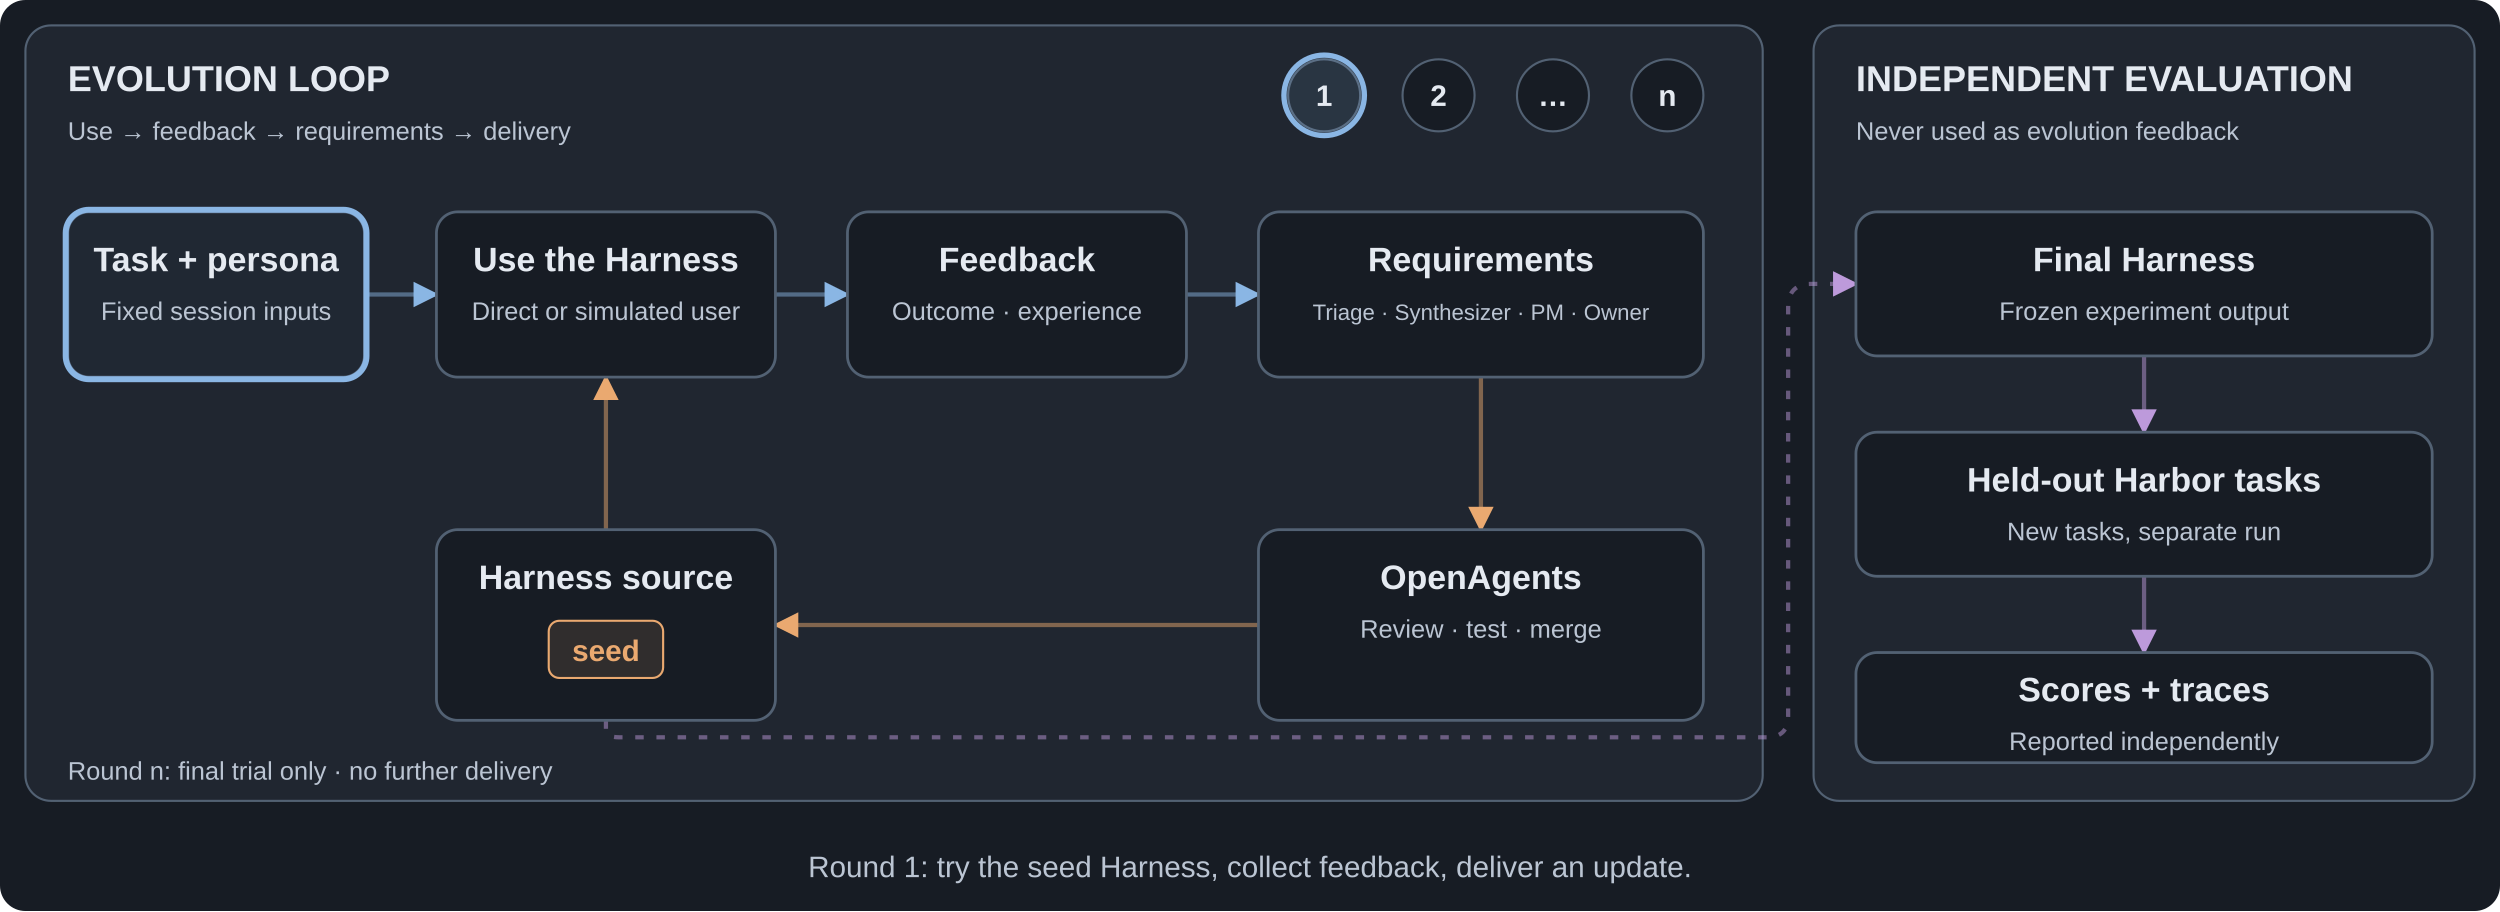
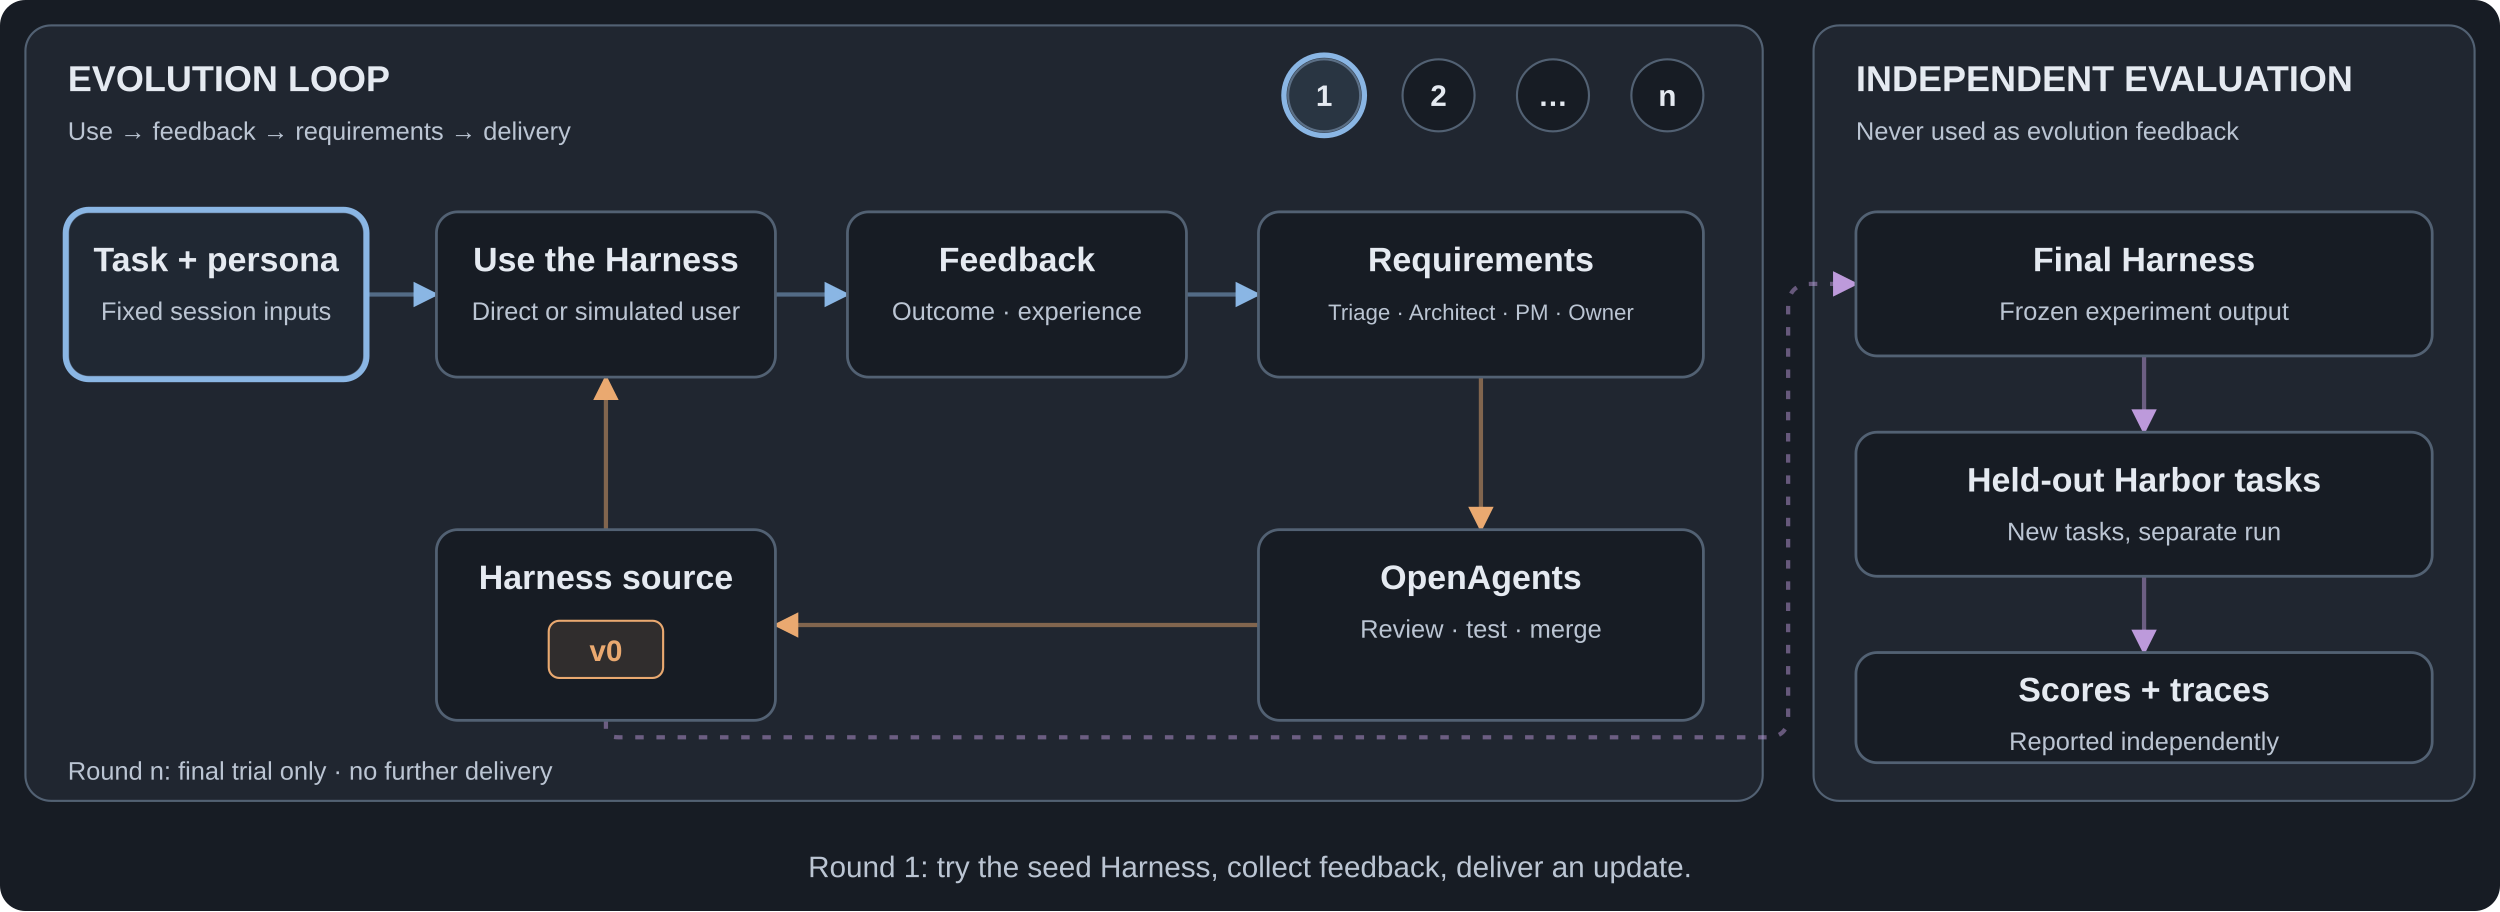
<svg xmlns="http://www.w3.org/2000/svg" width="100%" height="100%" viewBox="0 0 1180 430" preserveAspectRatio="xMidYMid meet" style="background:#171c24" role="img" aria-labelledby="title desc">
  <style>text{font-family:Arial, Helvetica, sans-serif;fill:#e5eaf1}.section{font-size:17px;font-weight:700}.sub{font-size:12px;fill:#bbc5d3}.node-title{font-size:16px;font-weight:700}.caption{font-size:14px;fill:#bbc5d3}.round{font-size:14px;font-weight:700;text-anchor:middle}@media(prefers-reduced-motion:reduce){.motion,.active,.phase{display:none}.fallback{opacity:1}}</style>
  <defs>
    <marker id="arrow-blue" viewBox="0 0 10 10" refX="9" refY="5" markerWidth="6" markerHeight="6" orient="auto">
      <path d="M0 0 10 5 0 10Z" fill="#8ab6e4" />
    </marker>
    <marker id="arrow-amber" viewBox="0 0 10 10" refX="9" refY="5" markerWidth="6" markerHeight="6" orient="auto">
      <path d="M0 0 10 5 0 10Z" fill="#eaa970" />
    </marker>
    <marker id="arrow-violet" viewBox="0 0 10 10" refX="9" refY="5" markerWidth="6" markerHeight="6" orient="auto">
      <path d="M0 0 10 5 0 10Z" fill="#bd9adb" />
    </marker>
  </defs>
  <rect width="1180" height="430" rx="12" fill="#171c24" />
  <rect x="12" y="12" width="820" height="366" rx="12" fill="#202630" stroke="#526173" />
  <rect x="856" y="12" width="312" height="366" rx="12" fill="#202630" stroke="#526173" />
  <text x="32" y="43" class="section">EVOLUTION LOOP</text>
  <text x="32" y="66" class="sub">Use → feedback → requirements → delivery</text>
  <text x="876" y="43" class="section">INDEPENDENT EVALUATION</text>
  <text x="876" y="66" class="sub">Never used as evolution feedback</text>
  <circle cx="625" cy="45" r="17" fill="#171c24" stroke="#526173" />
  <g class="active" opacity="1">
    <circle cx="625" cy="45" r="19" fill="#8ab6e4" fill-opacity=".16" stroke="#8ab6e4" stroke-width="2.5" />
    <animate attributeName="opacity" dur="26s" repeatCount="indefinite" calcMode="discrete" keyTimes="0;0.288;1" values="1;0;0" />
  </g>
  <text x="625" y="50" class="round">1</text>
  <circle cx="679" cy="45" r="17" fill="#171c24" stroke="#526173" />
  <g class="active" opacity="0">
    <circle cx="679" cy="45" r="19" fill="#8ab6e4" fill-opacity=".16" stroke="#8ab6e4" stroke-width="2.5" />
    <animate attributeName="opacity" dur="26s" repeatCount="indefinite" calcMode="discrete" keyTimes="0;0.288;0.577;1" values="0;1;0;0" />
  </g>
  <text x="679" y="50" class="round">2</text>
  <circle cx="733" cy="45" r="17" fill="#171c24" stroke="#526173" />
  <g class="active" opacity="0">
    <circle cx="733" cy="45" r="19" fill="#8ab6e4" fill-opacity=".16" stroke="#8ab6e4" stroke-width="2.5" />
    <animate attributeName="opacity" dur="26s" repeatCount="indefinite" calcMode="discrete" keyTimes="0;0.577;0.615;1" values="0;1;0;0" />
  </g>
  <text x="733" y="50" class="round">…</text>
  <circle cx="787" cy="45" r="17" fill="#171c24" stroke="#526173" />
  <g class="active" opacity="0">
    <circle cx="787" cy="45" r="19" fill="#8ab6e4" fill-opacity=".16" stroke="#8ab6e4" stroke-width="2.5" />
    <animate attributeName="opacity" dur="26s" repeatCount="indefinite" calcMode="discrete" keyTimes="0;0.615;0.8;1" values="0;1;0;0" />
  </g>
  <text x="787" y="50" class="round">n</text>
  <path d="M172 139 H206" fill="none" stroke="#8ab6e4" stroke-opacity=".48" stroke-width="2" marker-end="url(#arrow-blue)" />
  <path class="active" d="M172 139 H206" fill="none" stroke="#8ab6e4" stroke-width="2.5" opacity="0" marker-end="url(#arrow-blue)">
    <animate attributeName="opacity" dur="26s" repeatCount="indefinite" calcMode="discrete" keyTimes="0;0.023;0.038;1" values="0;1;0;0" />
  </path>
  <circle class="motion" r="4.5" fill="#8ab6e4" opacity="0">
    <animateMotion path="M172 139 H206" dur="26s" repeatCount="indefinite" calcMode="linear" keyTimes="0;0.023;0.038;1" keyPoints="0;0;1;1" />
    <animate attributeName="opacity" dur="26s" repeatCount="indefinite" calcMode="discrete" keyTimes="0;0.023;0.038;1" values="0;1;0;0" />
  </circle>
  <path d="M366 139 H400" fill="none" stroke="#8ab6e4" stroke-opacity=".48" stroke-width="2" marker-end="url(#arrow-blue)" />
  <path class="active" d="M366 139 H400" fill="none" stroke="#8ab6e4" stroke-width="2.5" opacity="0" marker-end="url(#arrow-blue)">
    <animate attributeName="opacity" dur="26s" repeatCount="indefinite" calcMode="discrete" keyTimes="0;0.073;0.09;0.327;0.346;0.662;0.677;1" values="0;1;0;1;0;1;0;0" />
  </path>
  <circle class="motion" r="4.5" fill="#8ab6e4" opacity="0">
    <animateMotion path="M366 139 H400" dur="26s" repeatCount="indefinite" calcMode="linear" keyTimes="0;0.073;0.09;1" keyPoints="0;0;1;1" />
    <animate attributeName="opacity" dur="26s" repeatCount="indefinite" calcMode="discrete" keyTimes="0;0.073;0.09;1" values="0;1;0;0" />
  </circle>
  <circle class="motion" r="4.5" fill="#8ab6e4" opacity="0">
    <animateMotion path="M366 139 H400" dur="26s" repeatCount="indefinite" calcMode="linear" keyTimes="0;0.327;0.346;1" keyPoints="0;0;1;1" />
    <animate attributeName="opacity" dur="26s" repeatCount="indefinite" calcMode="discrete" keyTimes="0;0.327;0.346;1" values="0;1;0;0" />
  </circle>
  <circle class="motion" r="4.5" fill="#8ab6e4" opacity="0">
    <animateMotion path="M366 139 H400" dur="26s" repeatCount="indefinite" calcMode="linear" keyTimes="0;0.662;0.677;1" keyPoints="0;0;1;1" />
    <animate attributeName="opacity" dur="26s" repeatCount="indefinite" calcMode="discrete" keyTimes="0;0.662;0.677;1" values="0;1;0;0" />
  </circle>
  <path d="M560 139 H594" fill="none" stroke="#8ab6e4" stroke-opacity=".48" stroke-width="2" marker-end="url(#arrow-blue)" />
  <path class="active" d="M560 139 H594" fill="none" stroke="#8ab6e4" stroke-width="2.5" opacity="0" marker-end="url(#arrow-blue)">
    <animate attributeName="opacity" dur="26s" repeatCount="indefinite" calcMode="discrete" keyTimes="0;0.123;0.14;0.385;0.404;1" values="0;1;0;1;0;0" />
  </path>
  <circle class="motion" r="4.5" fill="#8ab6e4" opacity="0">
    <animateMotion path="M560 139 H594" dur="26s" repeatCount="indefinite" calcMode="linear" keyTimes="0;0.123;0.14;1" keyPoints="0;0;1;1" />
    <animate attributeName="opacity" dur="26s" repeatCount="indefinite" calcMode="discrete" keyTimes="0;0.123;0.14;1" values="0;1;0;0" />
  </circle>
  <circle class="motion" r="4.5" fill="#8ab6e4" opacity="0">
    <animateMotion path="M560 139 H594" dur="26s" repeatCount="indefinite" calcMode="linear" keyTimes="0;0.385;0.404;1" keyPoints="0;0;1;1" />
    <animate attributeName="opacity" dur="26s" repeatCount="indefinite" calcMode="discrete" keyTimes="0;0.385;0.404;1" values="0;1;0;0" />
  </circle>
  <path d="M699 178 V250" fill="none" stroke="#eaa970" stroke-opacity=".48" stroke-width="2" marker-end="url(#arrow-amber)" />
  <path class="active" d="M699 178 V250" fill="none" stroke="#eaa970" stroke-width="2.5" opacity="0" marker-end="url(#arrow-amber)">
    <animate attributeName="opacity" dur="26s" repeatCount="indefinite" calcMode="discrete" keyTimes="0;0.173;0.192;0.442;0.462;1" values="0;1;0;1;0;0" />
  </path>
  <circle class="motion" r="4.5" fill="#eaa970" opacity="0">
    <animateMotion path="M699 178 V250" dur="26s" repeatCount="indefinite" calcMode="linear" keyTimes="0;0.173;0.192;1" keyPoints="0;0;1;1" />
    <animate attributeName="opacity" dur="26s" repeatCount="indefinite" calcMode="discrete" keyTimes="0;0.173;0.192;1" values="0;1;0;0" />
  </circle>
  <circle class="motion" r="4.5" fill="#eaa970" opacity="0">
    <animateMotion path="M699 178 V250" dur="26s" repeatCount="indefinite" calcMode="linear" keyTimes="0;0.442;0.462;1" keyPoints="0;0;1;1" />
    <animate attributeName="opacity" dur="26s" repeatCount="indefinite" calcMode="discrete" keyTimes="0;0.442;0.462;1" values="0;1;0;0" />
  </circle>
  <path d="M594 295 H366" fill="none" stroke="#eaa970" stroke-opacity=".48" stroke-width="2" marker-end="url(#arrow-amber)" />
  <path class="active" d="M594 295 H366" fill="none" stroke="#eaa970" stroke-width="2.5" opacity="0" marker-end="url(#arrow-amber)">
    <animate attributeName="opacity" dur="26s" repeatCount="indefinite" calcMode="discrete" keyTimes="0;0.227;0.254;0.5;0.527;1" values="0;1;0;1;0;0" />
  </path>
  <circle class="motion" r="4.5" fill="#eaa970" opacity="0">
    <animateMotion path="M594 295 H366" dur="26s" repeatCount="indefinite" calcMode="linear" keyTimes="0;0.227;0.254;1" keyPoints="0;0;1;1" />
    <animate attributeName="opacity" dur="26s" repeatCount="indefinite" calcMode="discrete" keyTimes="0;0.227;0.254;1" values="0;1;0;0" />
  </circle>
  <circle class="motion" r="4.5" fill="#eaa970" opacity="0">
    <animateMotion path="M594 295 H366" dur="26s" repeatCount="indefinite" calcMode="linear" keyTimes="0;0.5;0.527;1" keyPoints="0;0;1;1" />
    <animate attributeName="opacity" dur="26s" repeatCount="indefinite" calcMode="discrete" keyTimes="0;0.5;0.527;1" values="0;1;0;0" />
  </circle>
  <path d="M286 250 V178" fill="none" stroke="#eaa970" stroke-opacity=".48" stroke-width="2" marker-end="url(#arrow-amber)" />
  <path class="active" d="M286 250 V178" fill="none" stroke="#eaa970" stroke-width="2.5" opacity="0" marker-end="url(#arrow-amber)">
    <animate attributeName="opacity" dur="26s" repeatCount="indefinite" calcMode="discrete" keyTimes="0;0.273;0.288;0.558;0.577;1" values="0;1;0;1;0;0" />
  </path>
  <circle class="motion" r="4.5" fill="#eaa970" opacity="0">
    <animateMotion path="M286 250 V178" dur="26s" repeatCount="indefinite" calcMode="linear" keyTimes="0;0.273;0.288;1" keyPoints="0;0;1;1" />
    <animate attributeName="opacity" dur="26s" repeatCount="indefinite" calcMode="discrete" keyTimes="0;0.273;0.288;1" values="0;1;0;0" />
  </circle>
  <circle class="motion" r="4.5" fill="#eaa970" opacity="0">
    <animateMotion path="M286 250 V178" dur="26s" repeatCount="indefinite" calcMode="linear" keyTimes="0;0.558;0.577;1" keyPoints="0;0;1;1" />
    <animate attributeName="opacity" dur="26s" repeatCount="indefinite" calcMode="discrete" keyTimes="0;0.558;0.577;1" values="0;1;0;0" />
  </circle>
  <path d="M286 340 V344 Q286 348 292 348 H834 Q844 348 844 338 V145 Q844 134 855 134 H876" fill="none" stroke="#bd9adb" stroke-opacity=".48" stroke-width="2" marker-end="url(#arrow-violet)" stroke-dasharray="4 6" />
  <path class="active" d="M286 340 V344 Q286 348 292 348 H834 Q844 348 844 338 V145 Q844 134 855 134 H876" fill="none" stroke="#bd9adb" stroke-width="2.5" opacity="0" marker-end="url(#arrow-violet)">
    <animate attributeName="opacity" dur="26s" repeatCount="indefinite" calcMode="discrete" keyTimes="0;0.735;0.8;1" values="0;1;0;0" />
  </path>
  <circle class="motion" r="4.5" fill="#bd9adb" opacity="0">
    <animateMotion path="M286 340 V344 Q286 348 292 348 H834 Q844 348 844 338 V145 Q844 134 855 134 H876" dur="26s" repeatCount="indefinite" calcMode="linear" keyTimes="0;0.735;0.8;1" keyPoints="0;0;1;1" />
    <animate attributeName="opacity" dur="26s" repeatCount="indefinite" calcMode="discrete" keyTimes="0;0.735;0.8;1" values="0;1;0;0" />
  </circle>
  <path d="M1012 168 V204" fill="none" stroke="#bd9adb" stroke-opacity=".48" stroke-width="2" marker-end="url(#arrow-violet)" />
  <path class="active" d="M1012 168 V204" fill="none" stroke="#bd9adb" stroke-width="2.5" opacity="0" marker-end="url(#arrow-violet)">
    <animate attributeName="opacity" dur="26s" repeatCount="indefinite" calcMode="discrete" keyTimes="0;0.827;0.846;1" values="0;1;0;0" />
  </path>
  <circle class="motion" r="4.5" fill="#bd9adb" opacity="0">
    <animateMotion path="M1012 168 V204" dur="26s" repeatCount="indefinite" calcMode="linear" keyTimes="0;0.827;0.846;1" keyPoints="0;0;1;1" />
    <animate attributeName="opacity" dur="26s" repeatCount="indefinite" calcMode="discrete" keyTimes="0;0.827;0.846;1" values="0;1;0;0" />
  </circle>
  <path d="M1012 272 V308" fill="none" stroke="#bd9adb" stroke-opacity=".48" stroke-width="2" marker-end="url(#arrow-violet)" />
  <path class="active" d="M1012 272 V308" fill="none" stroke="#bd9adb" stroke-width="2.5" opacity="0" marker-end="url(#arrow-violet)">
    <animate attributeName="opacity" dur="26s" repeatCount="indefinite" calcMode="discrete" keyTimes="0;0.904;0.923;1" values="0;1;0;0" />
  </path>
  <circle class="motion" r="4.5" fill="#bd9adb" opacity="0">
    <animateMotion path="M1012 272 V308" dur="26s" repeatCount="indefinite" calcMode="linear" keyTimes="0;0.904;0.923;1" keyPoints="0;0;1;1" />
    <animate attributeName="opacity" dur="26s" repeatCount="indefinite" calcMode="discrete" keyTimes="0;0.904;0.923;1" values="0;1;0;0" />
  </circle>
  <rect x="32" y="100" width="140" height="78" rx="10" fill="#171c24" stroke="#526173" stroke-width="1.3" />
  <g class="active" opacity="1">
    <rect x="31" y="99" width="142" height="80" rx="11" fill="#8ab6e4" fill-opacity=".08" stroke="#8ab6e4" stroke-width="2.8" />
    <animate attributeName="opacity" dur="26s" repeatCount="indefinite" calcMode="discrete" keyTimes="0;0.023;1" values="1;0;0" />
  </g>
  <text x="102.0" y="128" text-anchor="middle" class="node-title">Task + persona</text>
  <text x="102.0" y="151" text-anchor="middle" class="sub">Fixed session inputs</text>
  <rect x="206" y="100" width="160" height="78" rx="10" fill="#171c24" stroke="#526173" stroke-width="1.3" />
  <g class="active" opacity="0">
    <rect x="205" y="99" width="162" height="80" rx="11" fill="#8ab6e4" fill-opacity=".08" stroke="#8ab6e4" stroke-width="2.8" />
    <animate attributeName="opacity" dur="26s" repeatCount="indefinite" calcMode="discrete" keyTimes="0;0.038;0.073;0.288;0.327;0.615;0.662;1" values="0;1;0;1;0;1;0;0" />
  </g>
  <text x="286.0" y="128" text-anchor="middle" class="node-title">Use the Harness</text>
  <text x="286.0" y="151" text-anchor="middle" class="sub">Direct or simulated user</text>
  <rect x="400" y="100" width="160" height="78" rx="10" fill="#171c24" stroke="#526173" stroke-width="1.3" />
  <g class="active" opacity="0">
    <rect x="399" y="99" width="162" height="80" rx="11" fill="#8ab6e4" fill-opacity=".08" stroke="#8ab6e4" stroke-width="2.8" />
    <animate attributeName="opacity" dur="26s" repeatCount="indefinite" calcMode="discrete" keyTimes="0;0.09;0.123;0.346;0.385;0.677;0.715;1" values="0;1;0;1;0;1;0;0" />
  </g>
  <text x="480.0" y="128" text-anchor="middle" class="node-title">Feedback</text>
  <text x="480.0" y="151" text-anchor="middle" class="sub">Outcome · experience</text>
  <rect x="594" y="100" width="210" height="78" rx="10" fill="#171c24" stroke="#526173" stroke-width="1.3" />
  <g class="active" opacity="0">
    <rect x="593" y="99" width="212" height="80" rx="11" fill="#bd9adb" fill-opacity=".08" stroke="#bd9adb" stroke-width="2.8" />
    <animate attributeName="opacity" dur="26s" repeatCount="indefinite" calcMode="discrete" keyTimes="0;0.14;0.173;0.404;0.442;1" values="0;1;0;1;0;0" />
  </g>
  <text x="699.0" y="128" text-anchor="middle" class="node-title">Requirements</text>
-   <text x="699.0" y="151" text-anchor="middle" class="sub" style="font-size:10.5px">Triage · Synthesizer · PM · Owner</text>
+   <text x="699.0" y="151" text-anchor="middle" class="sub" style="font-size:10.5px">Triage · Architect · PM · Owner</text>
  <rect x="594" y="250" width="210" height="90" rx="10" fill="#171c24" stroke="#526173" stroke-width="1.3" />
  <g class="active" opacity="0">
    <rect x="593" y="249" width="212" height="92" rx="11" fill="#eaa970" fill-opacity=".08" stroke="#eaa970" stroke-width="2.8" />
    <animate attributeName="opacity" dur="26s" repeatCount="indefinite" calcMode="discrete" keyTimes="0;0.192;0.227;0.462;0.5;1" values="0;1;0;1;0;0" />
  </g>
  <text x="699.0" y="278" text-anchor="middle" class="node-title">OpenAgents</text>
  <text x="699.0" y="301" text-anchor="middle" class="sub">Review · test · merge</text>
  <rect x="206" y="250" width="160" height="90" rx="10" fill="#171c24" stroke="#526173" stroke-width="1.3" />
  <g class="active" opacity="0">
    <rect x="205" y="249" width="162" height="92" rx="11" fill="#eaa970" fill-opacity=".08" stroke="#eaa970" stroke-width="2.8" />
    <animate attributeName="opacity" dur="26s" repeatCount="indefinite" calcMode="discrete" keyTimes="0;0.254;0.273;0.527;0.558;0.715;0.735;1" values="0;1;0;1;0;1;0;0" />
  </g>
  <text x="286.0" y="278" text-anchor="middle" class="node-title">Harness source</text>
-   <text class="fallback sub" x="286" y="312" text-anchor="middle" opacity="0">seed → final</text>
+   <text class="fallback sub" x="286" y="312" text-anchor="middle" opacity="0">v0 → v(n-1)</text>
  <g class="phase" opacity="1">
    <rect x="259" y="293" width="54" height="27" rx="5" fill="#eaa970" fill-opacity=".12" stroke="#eaa970" />
-     <text x="286" y="312" text-anchor="middle" style="font-size:14px;font-weight:700;fill:#eaa970">seed</text>
+     <text x="286" y="312" text-anchor="middle" style="font-size:14px;font-weight:700;fill:#eaa970">v0</text>
    <animate attributeName="opacity" dur="26s" repeatCount="indefinite" calcMode="discrete" keyTimes="0;0.254;1" values="1;0;0" />
  </g>
  <g class="phase" opacity="0">
    <rect x="259" y="293" width="54" height="27" rx="5" fill="#eaa970" fill-opacity=".12" stroke="#eaa970" />
    <text x="286" y="312" text-anchor="middle" style="font-size:14px;font-weight:700;fill:#eaa970">v1</text>
    <animate attributeName="opacity" dur="26s" repeatCount="indefinite" calcMode="discrete" keyTimes="0;0.254;0.527;1" values="0;1;0;0" />
  </g>
  <g class="phase" opacity="0">
    <rect x="259" y="293" width="54" height="27" rx="5" fill="#eaa970" fill-opacity=".12" stroke="#eaa970" />
    <text x="286" y="312" text-anchor="middle" style="font-size:14px;font-weight:700;fill:#eaa970">v2</text>
-     <animate attributeName="opacity" dur="26s" repeatCount="indefinite" calcMode="discrete" keyTimes="0;0.527;0.715;1" values="0;1;0;0" />
-   </g>
-   <g class="phase" opacity="0">
-     <rect x="259" y="293" width="54" height="27" rx="5" fill="#eaa970" fill-opacity=".12" stroke="#eaa970" />
-     <text x="286" y="312" text-anchor="middle" style="font-size:14px;font-weight:700;fill:#eaa970">final</text>
-     <animate attributeName="opacity" dur="26s" repeatCount="indefinite" calcMode="discrete" keyTimes="0;0.715;1" values="0;1;0" />
+     <animate attributeName="opacity" dur="26s" repeatCount="indefinite" calcMode="discrete" keyTimes="0;0.527;0.615;1" values="0;1;0;0" />
+   </g>
+   <g class="phase" opacity="0">
+     <rect x="245" y="293" width="82" height="27" rx="5" fill="#eaa970" fill-opacity=".12" stroke="#eaa970" />
+     <text x="286" y="312" text-anchor="middle" style="font-size:14px;font-weight:700;fill:#eaa970">v(n-1)</text>
+     <animate attributeName="opacity" dur="26s" repeatCount="indefinite" calcMode="discrete" keyTimes="0;0.615;0.735;0.846;1" values="0;1;0;1;0" />
+   </g>
+   <g class="phase" opacity="0">
+     <rect x="214" y="293" width="144" height="27" rx="5" stroke-width="2" fill="#bd9adb" fill-opacity=".18" stroke="#bd9adb" />
+     <text x="286" y="312" text-anchor="middle" style="font-size:14px;font-weight:700;fill:#bd9adb">v(n-1) = v_final</text>
+     <animate attributeName="opacity" dur="26s" repeatCount="indefinite" calcMode="discrete" keyTimes="0;0.735;0.846;1" values="0;1;0;0" />
  </g>
  <rect x="876" y="100" width="272" height="68" rx="10" fill="#171c24" stroke="#526173" stroke-width="1.3" />
  <g class="active" opacity="0">
    <rect x="875" y="99" width="274" height="70" rx="11" fill="#bd9adb" fill-opacity=".08" stroke="#bd9adb" stroke-width="2.8" />
    <animate attributeName="opacity" dur="26s" repeatCount="indefinite" calcMode="discrete" keyTimes="0;0.8;0.827;1" values="0;1;0;0" />
  </g>
  <text x="1012.0" y="128" text-anchor="middle" class="node-title">Final Harness</text>
  <text x="1012.0" y="151" text-anchor="middle" class="sub">Frozen experiment output</text>
  <rect x="876" y="204" width="272" height="68" rx="10" fill="#171c24" stroke="#526173" stroke-width="1.3" />
  <g class="active" opacity="0">
    <rect x="875" y="203" width="274" height="70" rx="11" fill="#bd9adb" fill-opacity=".08" stroke="#bd9adb" stroke-width="2.8" />
    <animate attributeName="opacity" dur="26s" repeatCount="indefinite" calcMode="discrete" keyTimes="0;0.846;0.904;1" values="0;1;0;0" />
  </g>
  <text x="1012.0" y="232" text-anchor="middle" class="node-title">Held-out Harbor tasks</text>
  <text x="1012.0" y="255" text-anchor="middle" class="sub">New tasks, separate run</text>
  <rect x="876" y="308" width="272" height="52" rx="10" fill="#171c24" stroke="#526173" stroke-width="1.3" />
  <g class="active" opacity="0">
    <rect x="875" y="307" width="274" height="54" rx="11" fill="#bd9adb" fill-opacity=".08" stroke="#bd9adb" stroke-width="2.8" />
    <animate attributeName="opacity" dur="26s" repeatCount="indefinite" calcMode="discrete" keyTimes="0;0.923;0.998;1" values="0;1;0;0" />
  </g>
  <text x="1012.0" y="331" text-anchor="middle" class="node-title">Scores + traces</text>
  <text x="1012.0" y="354" text-anchor="middle" class="sub">Reported independently</text>
  <text x="32" y="368" class="sub">Round n: final trial only · no further delivery</text>
  <text class="phase caption" x="590" y="414" text-anchor="middle" opacity="1">Round 1: try the seed Harness, collect feedback, deliver an update.<animate attributeName="opacity" dur="26s" repeatCount="indefinite" calcMode="discrete" keyTimes="0;0.288;1" values="1;0;0" />
  </text>
  <text class="phase caption" x="590" y="414" text-anchor="middle" opacity="0">Round 2: try the new version; feedback drives the next update.<animate attributeName="opacity" dur="26s" repeatCount="indefinite" calcMode="discrete" keyTimes="0;0.288;0.577;1" values="0;1;0;0" />
  </text>
  <text class="phase caption" x="590" y="414" text-anchor="middle" opacity="0">Continue through the intervening rounds…<animate attributeName="opacity" dur="26s" repeatCount="indefinite" calcMode="discrete" keyTimes="0;0.577;0.615;1" values="0;1;0;0" />
  </text>
  <text class="phase caption" x="590" y="414" text-anchor="middle" opacity="0">Round n: a final trial, without another delivery batch.<animate attributeName="opacity" dur="26s" repeatCount="indefinite" calcMode="discrete" keyTimes="0;0.615;0.735;1" values="0;1;0;0" />
  </text>
  <text class="phase caption" x="590" y="414" text-anchor="middle" opacity="0">Freeze the final Harness and start a separate held-out evaluation.<animate attributeName="opacity" dur="26s" repeatCount="indefinite" calcMode="discrete" keyTimes="0;0.735;0.827;1" values="0;1;0;0" />
  </text>
  <text class="phase caption" x="590" y="414" text-anchor="middle" opacity="0">Run held-out Harbor tasks; their results do not feed the evolution loop.<animate attributeName="opacity" dur="26s" repeatCount="indefinite" calcMode="discrete" keyTimes="0;0.827;0.923;1" values="0;1;0;0" />
  </text>
  <text class="phase caption" x="590" y="414" text-anchor="middle" opacity="0">Record scores and traces independently. The animation then restarts.<animate attributeName="opacity" dur="26s" repeatCount="indefinite" calcMode="discrete" keyTimes="0;0.923;1" values="0;1;0" />
  </text>
  <text class="fallback caption" x="590" y="414" text-anchor="middle" opacity="0">Evolve through use. Evaluate independently.</text>
</svg>
